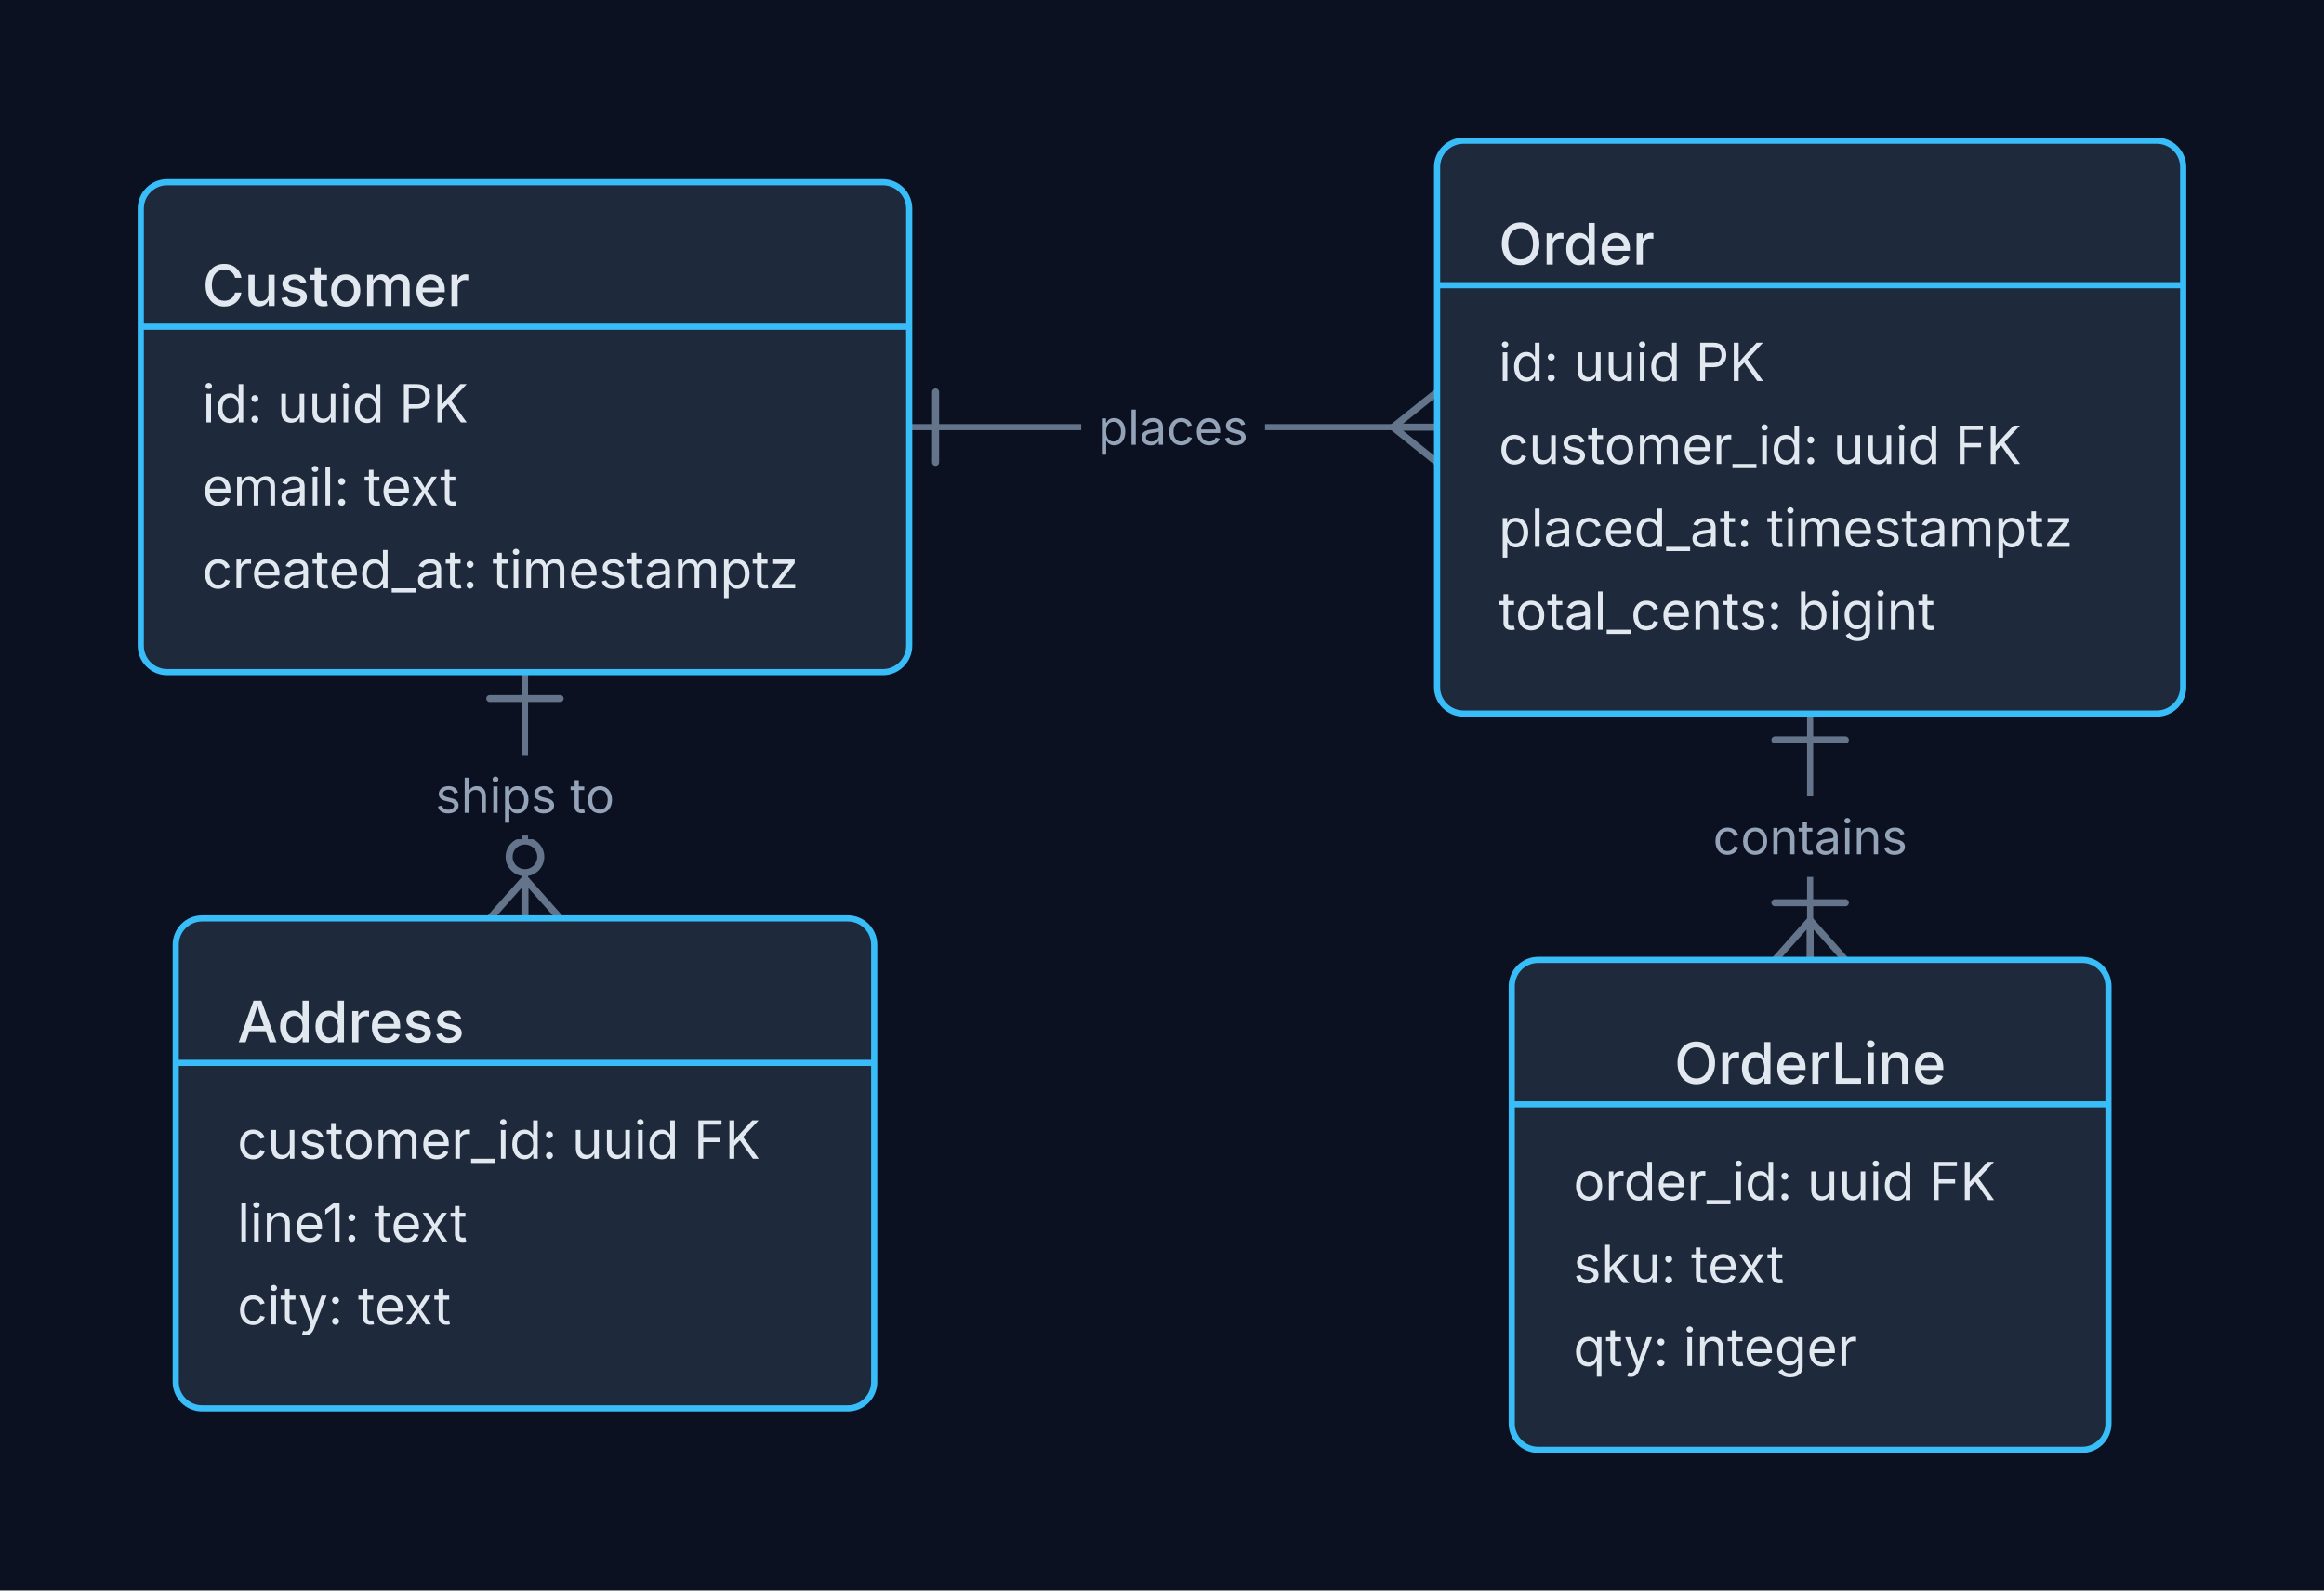
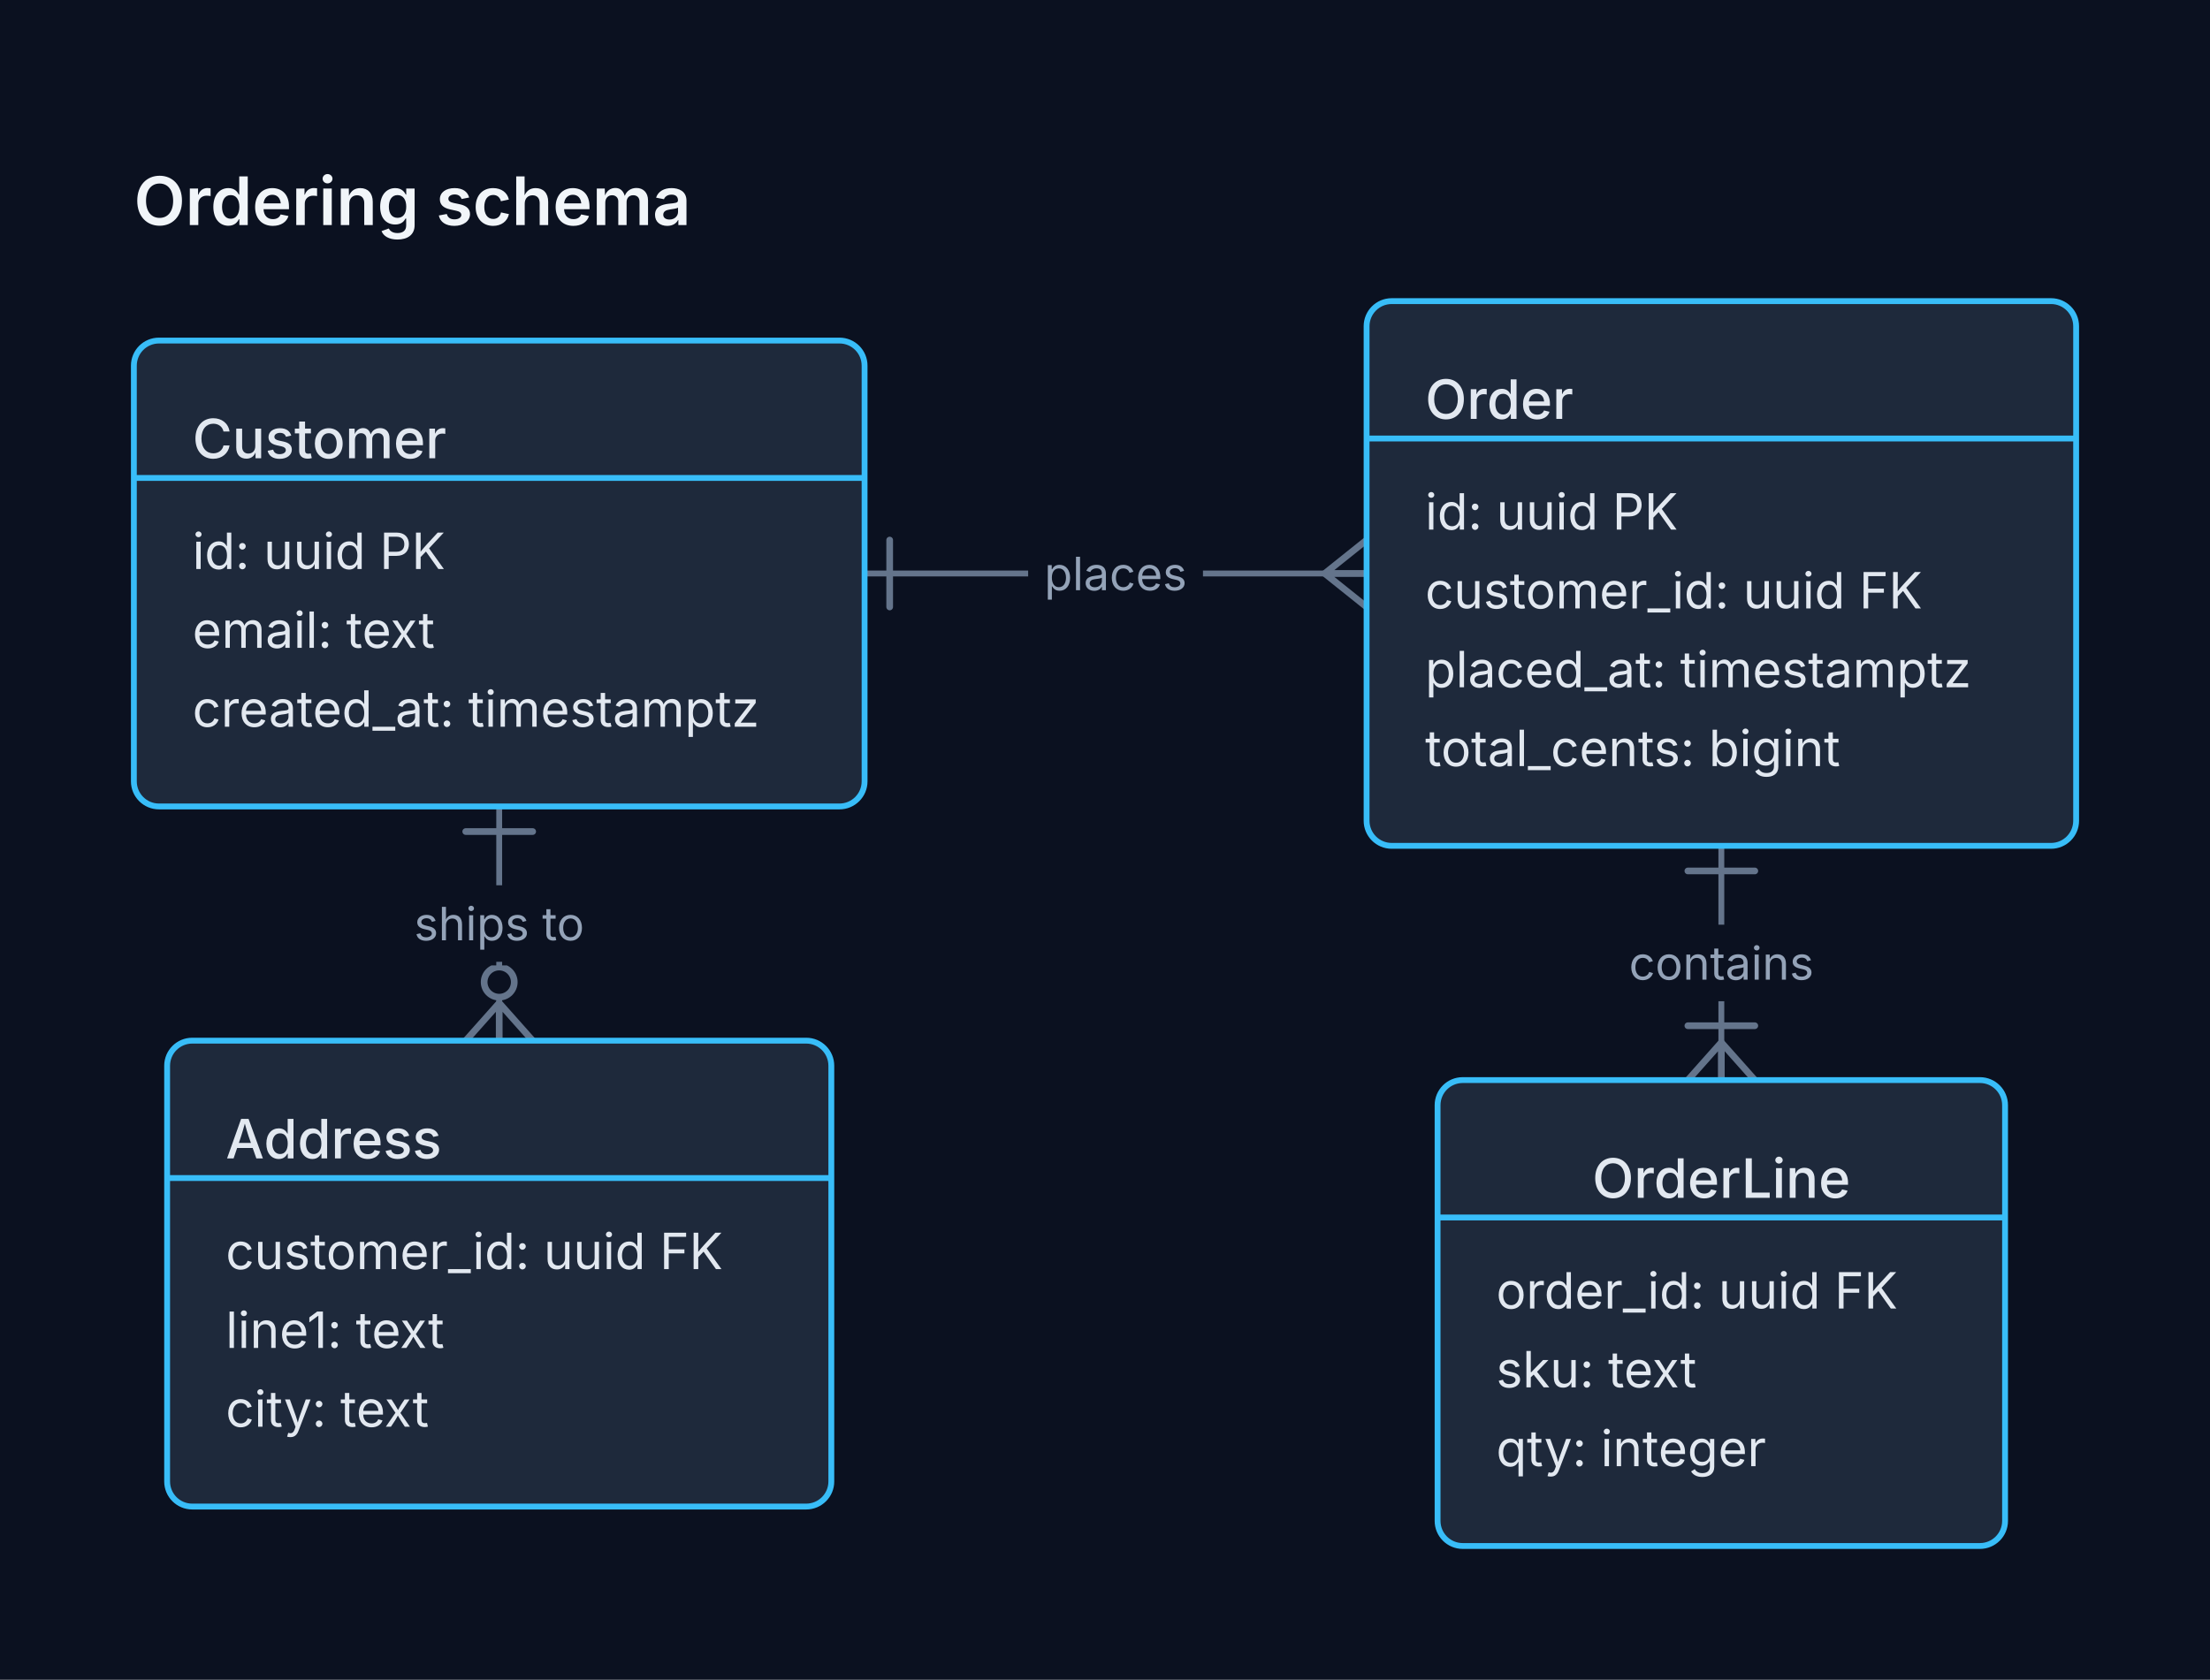
- <svg xmlns="http://www.w3.org/2000/svg" width="528.28" height="361.65" viewBox="0 0 528.28 361.65">
+ <svg xmlns="http://www.w3.org/2000/svg" width="528.28" height="401.65" viewBox="0 0 528.28 401.65" role="img" aria-label="Ordering schema">
  <defs>
    <marker id="h-many-_64748b" markerUnits="userSpaceOnUse" markerWidth="19" markerHeight="18" refX="18" refY="9" orient="auto-start-reverse">
      <path d="M8,9 L18,1 M8,9 L18,9 M8,9 L18,17" fill="none" stroke="#64748b" stroke-width="1.6" stroke-linecap="round" />
    </marker>
    <marker id="h-one-_64748b" markerUnits="userSpaceOnUse" markerWidth="19" markerHeight="18" refX="18" refY="9" orient="auto-start-reverse">
      <path d="M12,1 L12,17" fill="none" stroke="#64748b" stroke-width="1.6" stroke-linecap="round" />
    </marker>
    <marker id="h-onemany-_64748b" markerUnits="userSpaceOnUse" markerWidth="19" markerHeight="18" refX="18" refY="9" orient="auto-start-reverse">
      <path d="M5,1 L5,17" fill="none" stroke="#64748b" stroke-width="1.6" stroke-linecap="round" />
      <path d="M9,9 L18,1 M9,9 L18,9 M9,9 L18,17" fill="none" stroke="#64748b" stroke-width="1.6" stroke-linecap="round" />
    </marker>
    <marker id="h-zeromany-_64748b" markerUnits="userSpaceOnUse" markerWidth="19" markerHeight="18" refX="18" refY="9" orient="auto-start-reverse">
      <circle cx="4" cy="9" r="3.6" fill="#0b1120" stroke="#64748b" stroke-width="1.6" />
      <path d="M9,9 L18,1 M9,9 L18,9 M9,9 L18,17" fill="none" stroke="#64748b" stroke-width="1.6" stroke-linecap="round" />
    </marker>
  </defs>
-   <rect x="0" y="0" width="528.28" height="361.65" fill="#0b1120" />
-   <g transform="translate(32,41.43)">
+   <rect x="0" y="0" width="528.28" height="401.65" fill="#0b1120" />
+   <g transform="translate(32,81.43)">
    <polyline points="174.67,55.7 294.67,55.7" fill="none" stroke="#64748b" stroke-width="1.4" stroke-linejoin="round" stroke-linecap="round" marker-end="url(#h-many-_64748b)" marker-start="url(#h-one-_64748b)" />
    <polyline points="379.47,120.82 379.47,176.83" fill="none" stroke="#64748b" stroke-width="1.4" stroke-linejoin="round" stroke-linecap="round" marker-end="url(#h-onemany-_64748b)" marker-start="url(#h-one-_64748b)" />
    <polyline points="87.33,111.4 87.33,167.4" fill="none" stroke="#64748b" stroke-width="1.4" stroke-linejoin="round" stroke-linecap="round" marker-end="url(#h-zeromany-_64748b)" marker-start="url(#h-one-_64748b)" />
    <rect x="213.77" y="46.55" width="41.79" height="18.3" rx="3" fill="#0b1120" />
    <text x="234.67" y="55.7" text-anchor="middle" dominant-baseline="central" font-family="Inter, ui-sans-serif, system-ui, sans-serif" font-size="11" font-weight="400" fill="#94a3b8">
      <tspan x="234.67" dy="0">places</tspan>
    </text>
    <rect x="353.99" y="139.67" width="50.96" height="18.3" rx="3" fill="#0b1120" />
    <text x="379.47" y="148.82" text-anchor="middle" dominant-baseline="central" font-family="Inter, ui-sans-serif, system-ui, sans-serif" font-size="11" font-weight="400" fill="#94a3b8">
      <tspan x="379.47" dy="0">contains</tspan>
    </text>
    <rect x="63.38" y="130.25" width="47.91" height="18.3" rx="3" fill="#0b1120" />
    <text x="87.33" y="139.4" text-anchor="middle" dominant-baseline="central" font-family="Inter, ui-sans-serif, system-ui, sans-serif" font-size="11" font-weight="400" fill="#94a3b8">
      <tspan x="87.33" dy="0">ships to</tspan>
    </text>
    <rect x="0" y="0" width="174.67" height="111.4" rx="6" fill="#1e293b" stroke="#38bdf8" stroke-width="1.4" />
    <rect x="294.67" y="-9.43" width="169.61" height="130.25" rx="6" fill="#1e293b" stroke="#38bdf8" stroke-width="1.4" />
    <rect x="311.64" y="176.83" width="135.65" height="111.4" rx="6" fill="#1e293b" stroke="#38bdf8" stroke-width="1.4" />
    <rect x="7.95" y="167.4" width="158.77" height="111.4" rx="6" fill="#1e293b" stroke="#38bdf8" stroke-width="1.4" />
    <rect x="0" y="32.15" width="174.67" height="1.4" rx="0" fill="#38bdf8" stroke="none" stroke-width="0" />
    <rect x="294.67" y="22.72" width="169.61" height="1.4" rx="0" fill="#38bdf8" stroke="none" stroke-width="0" />
    <rect x="311.64" y="208.98" width="135.65" height="1.4" rx="0" fill="#38bdf8" stroke="none" stroke-width="0" />
    <rect x="7.95" y="199.55" width="158.77" height="1.4" rx="0" fill="#38bdf8" stroke="none" stroke-width="0" />
    <text x="14" y="23.42" text-anchor="start" dominant-baseline="central" font-family="Inter, ui-sans-serif, system-ui, sans-serif" font-size="13" font-weight="500" fill="#e2e8f0">Customer</text>
    <text x="14" y="50.27" text-anchor="start" dominant-baseline="central" font-family="Inter, ui-sans-serif, system-ui, sans-serif" font-size="11.96" font-weight="400" fill="#e2e8f0">id: uuid PK</text>
    <text x="14" y="69.13" text-anchor="start" dominant-baseline="central" font-family="Inter, ui-sans-serif, system-ui, sans-serif" font-size="11.96" font-weight="400" fill="#e2e8f0">email: text</text>
    <text x="14" y="87.98" text-anchor="start" dominant-baseline="central" font-family="Inter, ui-sans-serif, system-ui, sans-serif" font-size="11.96" font-weight="400" fill="#e2e8f0">created_at: timestamptz</text>
    <text x="308.67" y="14" text-anchor="start" dominant-baseline="central" font-family="Inter, ui-sans-serif, system-ui, sans-serif" font-size="13" font-weight="500" fill="#e2e8f0">Order</text>
    <text x="308.67" y="40.85" text-anchor="start" dominant-baseline="central" font-family="Inter, ui-sans-serif, system-ui, sans-serif" font-size="11.96" font-weight="400" fill="#e2e8f0">id: uuid PK</text>
    <text x="308.67" y="59.7" text-anchor="start" dominant-baseline="central" font-family="Inter, ui-sans-serif, system-ui, sans-serif" font-size="11.96" font-weight="400" fill="#e2e8f0">customer_id: uuid FK</text>
    <text x="308.67" y="78.55" text-anchor="start" dominant-baseline="central" font-family="Inter, ui-sans-serif, system-ui, sans-serif" font-size="11.96" font-weight="400" fill="#e2e8f0">placed_at: timestamptz</text>
    <text x="308.67" y="97.4" text-anchor="start" dominant-baseline="central" font-family="Inter, ui-sans-serif, system-ui, sans-serif" font-size="11.96" font-weight="400" fill="#e2e8f0">total_cents: bigint</text>
    <text x="379.47" y="200.25" text-anchor="middle" dominant-baseline="central" font-family="Inter, ui-sans-serif, system-ui, sans-serif" font-size="13" font-weight="500" fill="#e2e8f0">OrderLine</text>
    <text x="325.64" y="227.1" text-anchor="start" dominant-baseline="central" font-family="Inter, ui-sans-serif, system-ui, sans-serif" font-size="11.96" font-weight="400" fill="#e2e8f0">order_id: uuid FK</text>
    <text x="325.64" y="245.95" text-anchor="start" dominant-baseline="central" font-family="Inter, ui-sans-serif, system-ui, sans-serif" font-size="11.96" font-weight="400" fill="#e2e8f0">sku: text</text>
    <text x="325.64" y="264.8" text-anchor="start" dominant-baseline="central" font-family="Inter, ui-sans-serif, system-ui, sans-serif" font-size="11.96" font-weight="400" fill="#e2e8f0">qty: integer</text>
    <text x="21.95" y="190.83" text-anchor="start" dominant-baseline="central" font-family="Inter, ui-sans-serif, system-ui, sans-serif" font-size="13" font-weight="500" fill="#e2e8f0">Address</text>
    <text x="21.95" y="217.68" text-anchor="start" dominant-baseline="central" font-family="Inter, ui-sans-serif, system-ui, sans-serif" font-size="11.96" font-weight="400" fill="#e2e8f0">customer_id: uuid FK</text>
    <text x="21.95" y="236.52" text-anchor="start" dominant-baseline="central" font-family="Inter, ui-sans-serif, system-ui, sans-serif" font-size="11.96" font-weight="400" fill="#e2e8f0">line1: text</text>
    <text x="21.95" y="255.37" text-anchor="start" dominant-baseline="central" font-family="Inter, ui-sans-serif, system-ui, sans-serif" font-size="11.96" font-weight="400" fill="#e2e8f0">city: text</text>
+     <text x="0" y="-33.43" text-anchor="start" dominant-baseline="central" font-family="Inter, ui-sans-serif, system-ui, sans-serif" font-size="16" font-weight="600" fill="#f1f5f9">Ordering schema</text>
  </g>
</svg>
